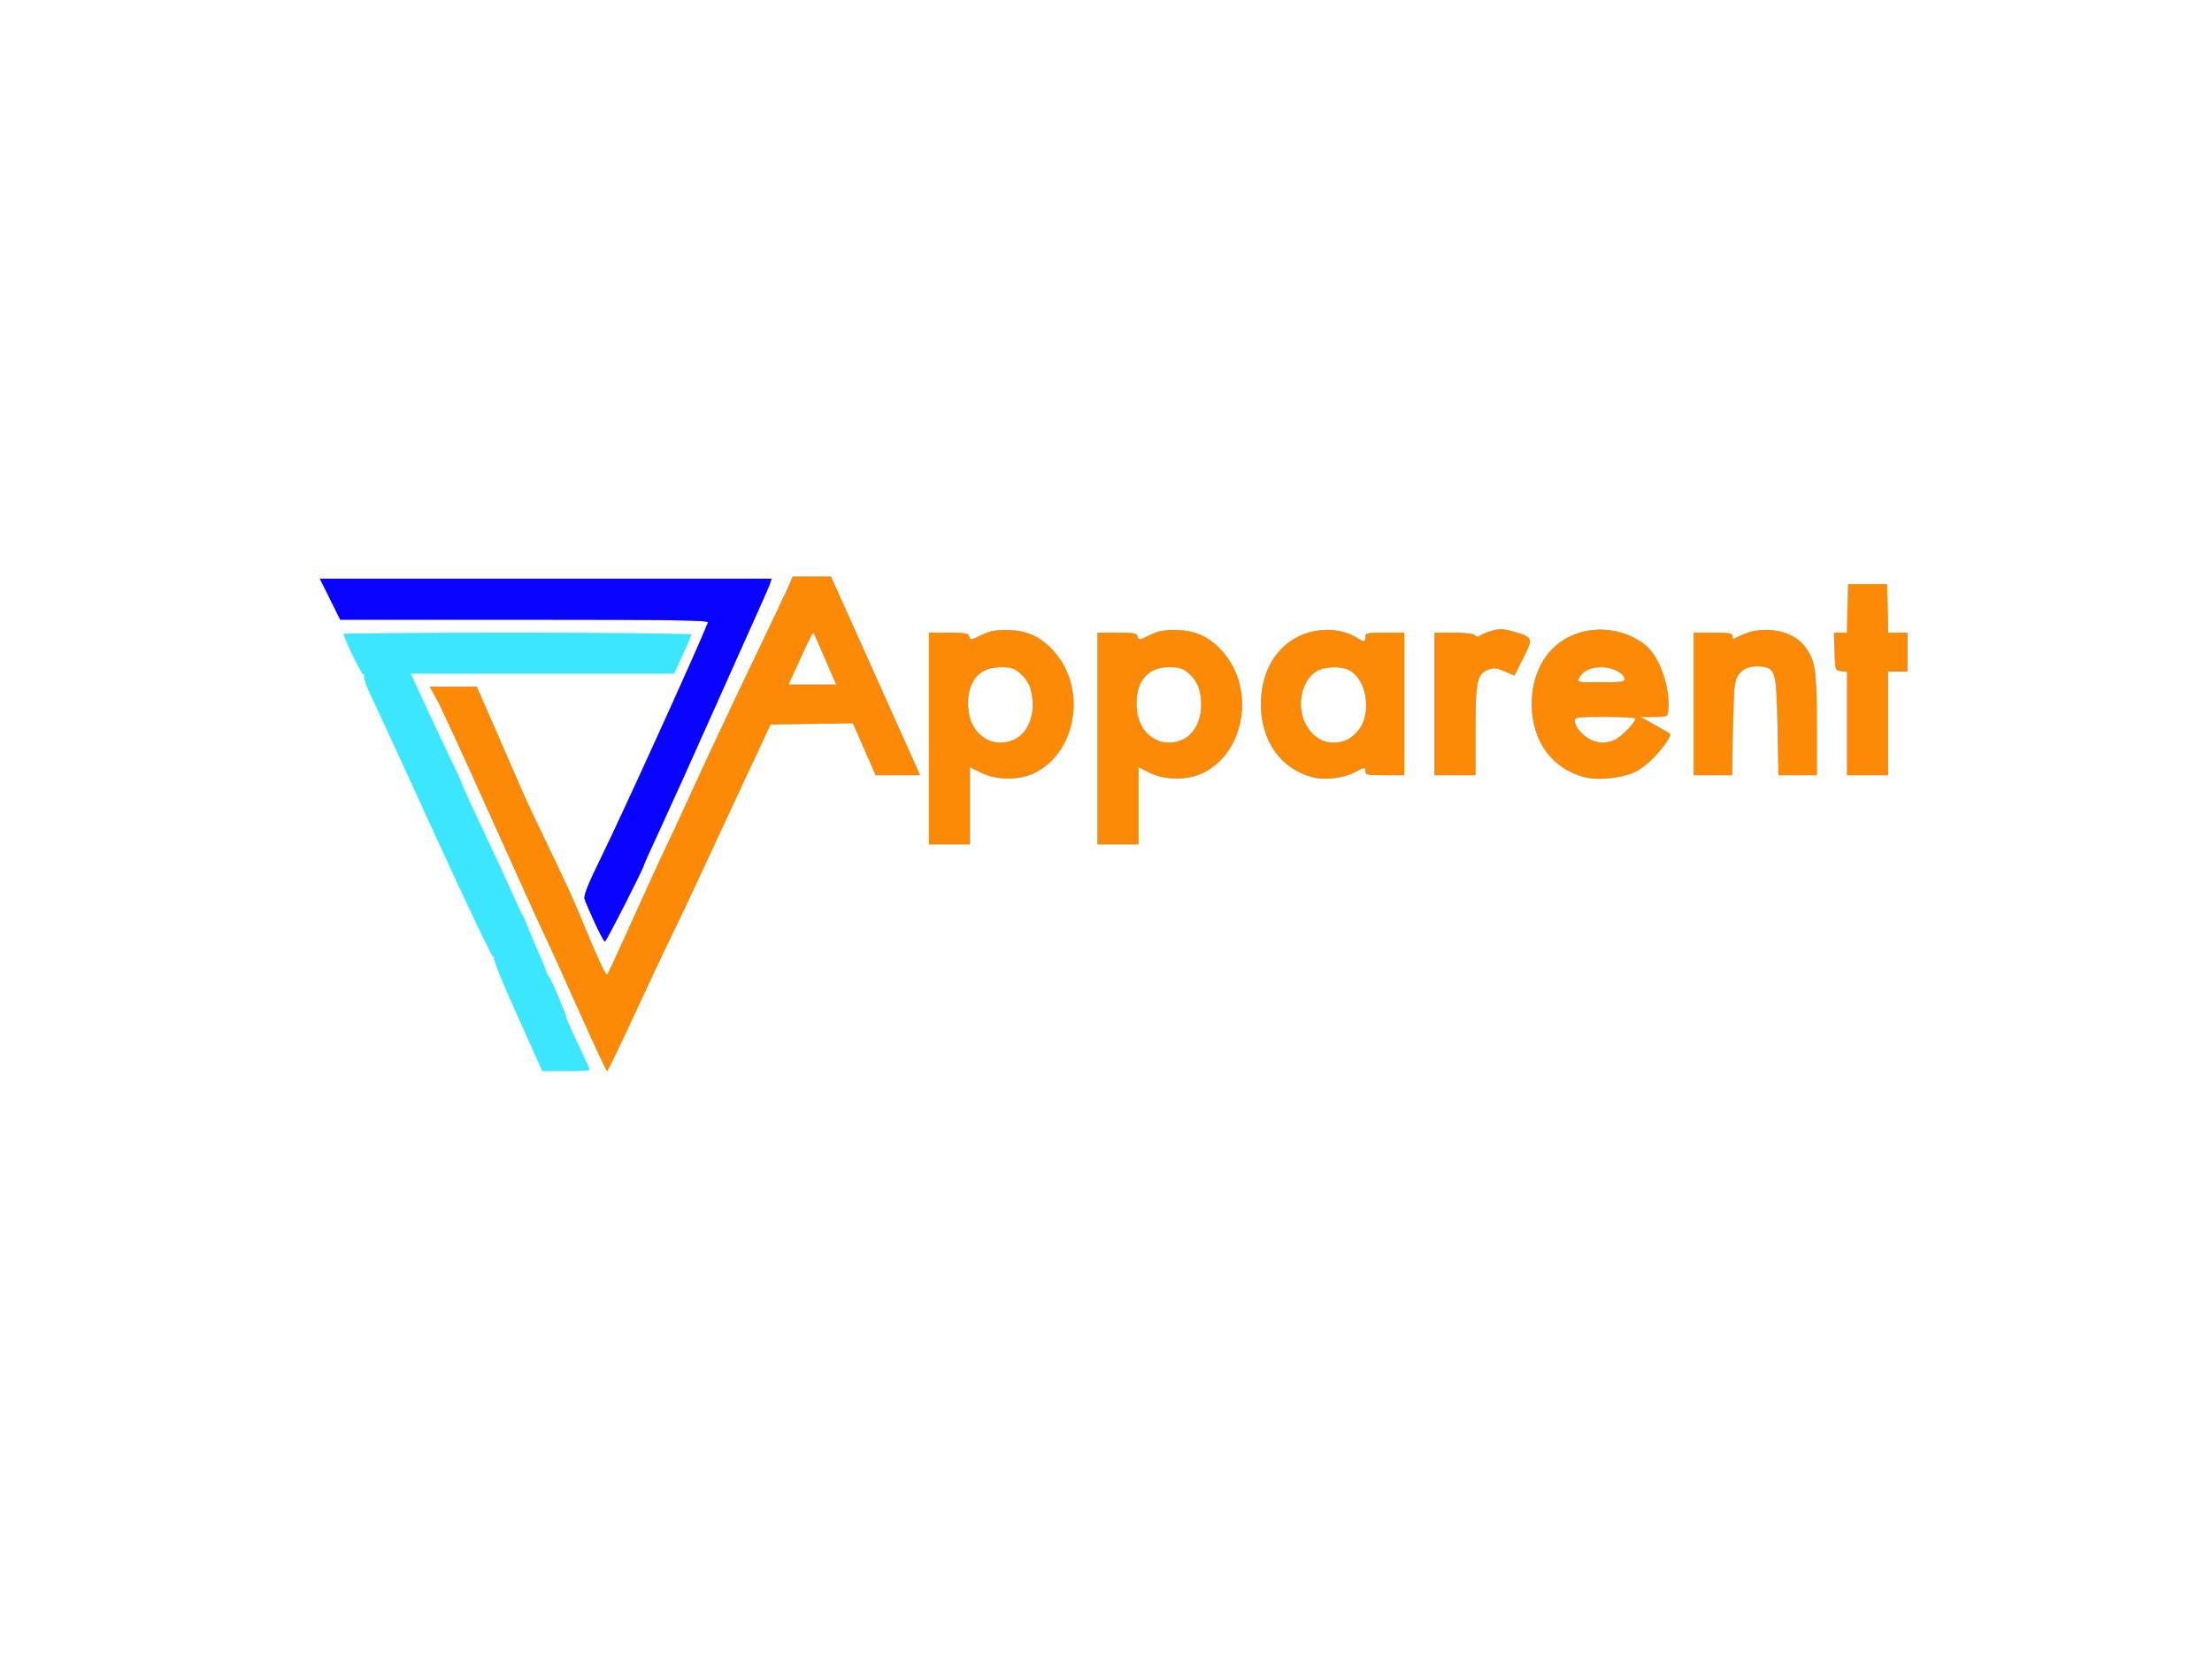
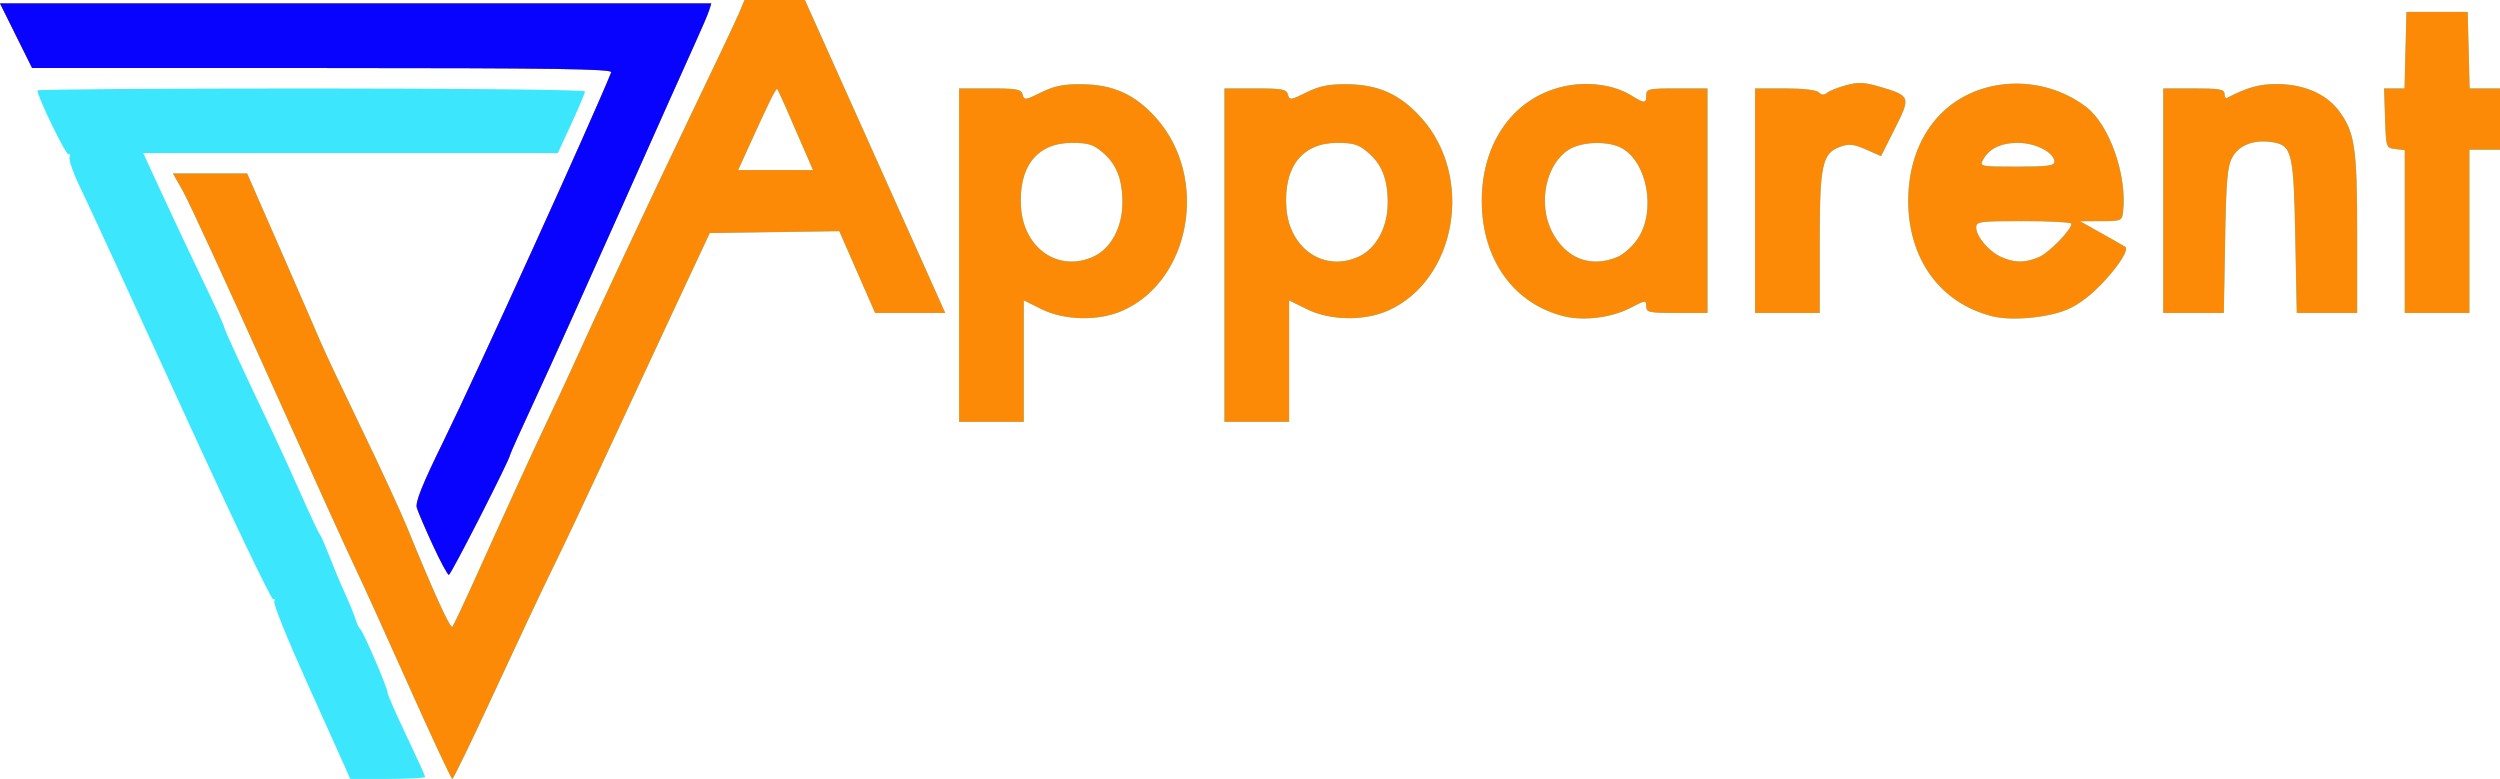
- <svg xmlns="http://www.w3.org/2000/svg" viewBox="0 0 1024 768" height="768" width="1024" version="1.1" id="svg3749">
+ <svg xmlns="http://www.w3.org/2000/svg" viewBox="0 0 734.987 229" height="229" width="734.987" version="1.1" id="svg3749">
  <defs id="defs3753" />
-   <g transform="translate(-5.95553,15.88141)" id="g3759">
+   <g transform="translate(-154.0131,-251)" id="g3759">
    <path id="path3765" d="m 255.546,476.75 c -0.782,-1.788 -5.957,-13.294 -11.5,-25.57 -5.543,-12.276 -9.776,-22.808 -9.408,-23.405 0.369,-0.597 0.252,-0.827 -0.259,-0.511 -0.511,0.316 -12.58,-24.927 -26.821,-56.096 -14.24,-31.168 -27.633,-60.24 -29.762,-64.604 -2.128,-4.364 -3.634,-8.55 -3.345,-9.302 0.289,-0.752 0.157,-1.141 -0.292,-0.863 C 173.48,296.821 165,279.404 165,277.586 165,277.264 201.225,277 245.5,277 c 44.275,0 80.5,0.387 80.5,0.86 0,0.473 -1.796,4.748 -3.992,9.5 L 318.017,296 l -60.944,0 -60.944,0 4.019,8.75 c 3.795,8.264 8.672,18.611 16.444,34.889 1.875,3.927 3.408,7.418 3.408,7.757 0,0.554 4.772,10.873 14.384,31.103 1.829,3.85 5.521,11.95 8.203,18 2.682,6.05 5.114,11.225 5.404,11.5 0.29,0.275 1.573,3.2 2.851,6.5 1.278,3.3 3.357,8.25 4.62,11 1.263,2.75 2.636,6.125 3.052,7.5 0.416,1.375 1.068,2.725 1.449,3 0.864,0.623 8.037,17.343 8.037,18.734 0,0.56 2.475,6.205 5.5,12.545 3.025,6.34 5.5,11.796 5.5,12.124 C 279,479.731 274.043,480 267.984,480 l -11.016,0 -1.422,-3.25 z m 18.481,-24.5 c -6.818,-15.262 -13.924,-30.9 -15.791,-34.75 -1.867,-3.85 -13.299,-29.05 -25.405,-56 -12.106,-26.95 -23.353,-51.362 -24.994,-54.25 l -2.984,-5.25 10.909,0 10.909,0 9.731,22.25 c 5.352,12.238 10.682,24.5 11.845,27.25 1.163,2.75 6.58,14.225 12.038,25.5 5.458,11.275 11.484,24.325 13.39,29 7.862,19.281 12.74,29.978 13.343,29.261 0.352,-0.418 3.482,-7.061 6.956,-14.761 10.802,-23.944 16.159,-35.635 21.076,-46 2.609,-5.5 5.656,-12.025 6.77,-14.5 6.755,-15.003 23.777,-51.287 34.951,-74.5 7.148,-14.85 13.701,-28.688 14.561,-30.75 l 1.564,-3.75 8.876,0 8.876,0 15.821,35.25 c 8.701,19.387 17.983,40.087 20.625,46 l 4.805,10.75 -10.303,0 -10.303,0 -5.263,-12.021 -5.263,-12.021 -19.043,0.271 L 362.683,319.5 350.29,346 c -6.816,14.575 -15.93,34.15 -20.253,43.5 -4.323,9.35 -10.295,21.95 -13.271,28 -2.976,6.05 -10.768,22.587 -17.314,36.75 -6.547,14.162 -12.156,25.75 -12.466,25.75 -0.31,0 -6.141,-12.488 -12.959,-27.75 z m 117.599,-154.5 c -6.422,-14.898 -8.797,-20.254 -9.125,-20.583 -0.35,-0.35 -2.6,4.247 -9.096,18.583 l -2.379,5.25 11.001,0 11.001,0 -1.401,-3.25 z m -110.366,113.5 c -2.217,-4.812 -4.332,-9.746 -4.701,-10.963 -0.492,-1.624 1.587,-6.819 7.805,-19.5 9.951,-20.297 43.902,-94.968 49.349,-108.537 0.399,-0.994 -16.974,-1.25 -84.88,-1.25 l -85.381,0 -4.719,-9.5 -4.719,-9.5 104.561,0 104.561,0 -0.659,2.076 c -0.362,1.142 -2.239,5.529 -4.169,9.75 -1.931,4.221 -11.526,25.674 -21.322,47.674 -9.796,22 -21.226,47.346 -25.398,56.324 C 307.414,376.803 304,384.379 304,384.66 304,385.874 286.594,420 285.975,420 c -0.377,0 -2.499,-3.938 -4.715,-8.75 z M 436,326 l 0,-49 9.094,0 c 7.941,0 9.154,0.23 9.568,1.814 0.443,1.695 0.798,1.653 5.43,-0.639 3.84,-1.901 6.491,-2.443 11.772,-2.41 9.418,0.059 15.835,2.956 22.088,9.972 15.491,17.381 10.262,47.548 -9.803,56.552 -7.004,3.143 -17.097,2.98 -23.899,-0.385 L 455,339.306 l 0,17.847 0,17.847 -9.5,0 -9.5,0 0,-49 z m 39.633,0.37 C 480.677,323.976 484,317.725 484,310.63 c 0,-7.011 -1.746,-11.397 -5.941,-14.927 C 475.391,293.458 473.882,293 469.151,293 c -10.286,0 -15.82,7.078 -14.949,19.119 0.877,12.13 11.298,19.059 21.431,14.25 z M 514,326 l 0,-49 9.094,0 c 7.941,0 9.154,0.23 9.568,1.814 0.443,1.695 0.798,1.653 5.43,-0.639 3.84,-1.901 6.491,-2.443 11.772,-2.41 9.418,0.059 15.835,2.956 22.088,9.972 15.491,17.381 10.262,47.548 -9.803,56.552 -7.004,3.143 -17.097,2.98 -23.899,-0.385 L 533,339.306 l 0,17.847 0,17.847 -9.5,0 -9.5,0 0,-49 z m 39.633,0.37 C 558.677,323.976 562,317.725 562,310.63 c 0,-7.011 -1.746,-11.397 -5.941,-14.927 C 553.391,293.458 551.882,293 547.151,293 c -10.286,0 -15.82,7.078 -14.949,19.119 0.877,12.13 11.298,19.059 21.431,14.25 z m 60.101,17.599 C 599.064,340.289 589.801,327.417 589.648,310.5 589.485,292.506 599.479,278.969 615,276.158 c 6.531,-1.183 13.789,-0.07 18.487,2.834 C 637.531,281.491 638,281.492 638,279 c 0,-1.852 0.667,-2 9,-2 l 9,0 0,33 0,33 -9,0 c -8.26,0 -9,-0.161 -9,-1.952 0,-1.86 -0.229,-1.833 -4.832,0.555 -5.423,2.813 -13.655,3.816 -19.433,2.367 z m 15.731,-17.391 c 1.911,-0.799 4.581,-3.203 6.093,-5.488 5.284,-7.984 2.858,-22.05 -4.557,-26.431 -3.835,-2.266 -11.699,-2.142 -15.615,0.246 -6.862,4.184 -9.337,15.809 -5.137,24.124 4.011,7.941 11.365,10.829 19.216,7.549 z m 110.269,17.396 C 724.424,340.112 715.024,327.188 715.024,310 c 0,-10.302 3.423,-19.38 9.657,-25.614 10.937,-10.937 29.749,-11.787 42.674,-1.928 6.826,5.207 12.06,20.09 10.828,30.793 -0.307,2.667 -0.502,2.75 -6.5,2.765 l -6.184,0.015 6.5,3.638 c 3.575,2.001 6.654,3.76 6.841,3.909 1.049,0.835 -1.649,5.181 -6.406,10.319 -3.486,3.766 -7.23,6.629 -10.513,8.042 -5.785,2.489 -16.498,3.472 -22.188,2.037 z m 13.622,-17.35 C 756.375,325.363 763,318.595 763,316.772 763,316.347 756.7,316 749,316 c -12.996,0 -14,0.134 -14,1.865 0,2.668 3.808,7.143 7.415,8.713 3.987,1.736 6.868,1.748 10.942,0.046 z M 758,298.568 C 758,295.867 752.5,293 747.318,293 c -5.094,0 -8.544,1.684 -10.346,5.051 C 735.968,299.928 736.336,300 746.965,300 755.874,300 758,299.724 758,298.568 Z M 670,310 l 0,-33 8.8,0 c 5.332,0 9.256,0.456 9.958,1.158 0.821,0.821 1.533,0.85 2.45,0.098 0.711,-0.583 3.231,-1.578 5.6,-2.212 3.476,-0.93 5.31,-0.86 9.5,0.358 9.444,2.747 9.532,2.973 4.811,12.361 l -4.091,8.137 -4.389,-1.941 c -3.55,-1.57 -4.971,-1.739 -7.433,-0.88 C 689.709,295.994 689,299.231 689,322.401 L 689,343 l -9.5,0 -9.5,0 0,-33 z m 120,0 0,-33 9,0 c 7.544,0 9,0.256 9,1.583 0,0.871 0.338,1.41 0.75,1.197 6.141,-3.161 9.51,-4.085 14.818,-4.061 7.652,0.034 14.227,2.835 17.874,7.617 C 846.324,289.736 847,294.153 847,319.659 L 847,343 l -8.871,0 -8.871,0 -0.441,-22.389 c -0.494,-25.079 -0.967,-26.966 -6.979,-27.848 -5.272,-0.774 -9.62,0.932 -11.559,4.534 -1.438,2.671 -1.787,6.735 -2.101,24.453 l -0.377,21.25 -8.901,0 -8.901,0 0,-33 z m 71,9.066 0,-23.934 -2.75,-0.316 c -2.741,-0.315 -2.751,-0.346 -3.039,-9.066 l -0.289,-8.75 3.006,0 3.006,0 0.283,-11.25 0.283,-11.25 9,0 9,0 0.283,11.25 0.283,11.25 4.467,0 4.467,0 0,9 0,9 -4.5,0 -4.5,0 0,24 0,24 -9.5,0 -9.5,0 0,-23.934 z" style="fill:#3ce7fd" />
    <path id="path3763" d="m 274.027,452.25 c -6.818,-15.262 -13.924,-30.9 -15.791,-34.75 -1.867,-3.85 -13.299,-29.05 -25.405,-56 -12.106,-26.95 -23.353,-51.362 -24.994,-54.25 l -2.984,-5.25 10.909,0 10.909,0 9.731,22.25 c 5.352,12.238 10.682,24.5 11.845,27.25 1.163,2.75 6.58,14.225 12.038,25.5 5.458,11.275 11.484,24.325 13.39,29 7.862,19.281 12.74,29.978 13.343,29.261 0.352,-0.418 3.482,-7.061 6.956,-14.761 10.802,-23.944 16.159,-35.635 21.076,-46 2.609,-5.5 5.656,-12.025 6.77,-14.5 6.755,-15.003 23.777,-51.287 34.951,-74.5 7.148,-14.85 13.701,-28.688 14.561,-30.75 l 1.564,-3.75 8.876,0 8.876,0 15.821,35.25 c 8.701,19.387 17.983,40.087 20.625,46 l 4.805,10.75 -10.303,0 -10.303,0 -5.263,-12.021 -5.263,-12.021 -19.043,0.271 L 362.683,319.5 350.29,346 c -6.816,14.575 -15.93,34.15 -20.253,43.5 -4.323,9.35 -10.295,21.95 -13.271,28 -2.976,6.05 -10.768,22.587 -17.314,36.75 -6.547,14.162 -12.156,25.75 -12.466,25.75 -0.31,0 -6.141,-12.488 -12.959,-27.75 z m 117.599,-154.5 c -6.422,-14.898 -8.797,-20.254 -9.125,-20.583 -0.35,-0.35 -2.6,4.247 -9.096,18.583 l -2.379,5.25 11.001,0 11.001,0 -1.401,-3.25 z m -110.366,113.5 c -2.217,-4.812 -4.332,-9.746 -4.701,-10.963 -0.492,-1.624 1.587,-6.819 7.805,-19.5 9.951,-20.297 43.902,-94.968 49.349,-108.537 0.399,-0.994 -16.974,-1.25 -84.88,-1.25 l -85.381,0 -4.719,-9.5 -4.719,-9.5 104.561,0 104.561,0 -0.659,2.076 c -0.362,1.142 -2.239,5.529 -4.169,9.75 -1.931,4.221 -11.526,25.674 -21.322,47.674 -9.796,22 -21.226,47.346 -25.398,56.324 C 307.414,376.803 304,384.379 304,384.66 304,385.874 286.594,420 285.975,420 c -0.377,0 -2.499,-3.938 -4.715,-8.75 z M 436,326 l 0,-49 9.094,0 c 7.941,0 9.154,0.23 9.568,1.814 0.443,1.695 0.798,1.653 5.43,-0.639 3.84,-1.901 6.491,-2.443 11.772,-2.41 9.418,0.059 15.835,2.956 22.088,9.972 15.491,17.381 10.262,47.548 -9.803,56.552 -7.004,3.143 -17.097,2.98 -23.899,-0.385 L 455,339.306 l 0,17.847 0,17.847 -9.5,0 -9.5,0 0,-49 z m 39.633,0.37 C 480.677,323.976 484,317.725 484,310.63 c 0,-7.011 -1.746,-11.397 -5.941,-14.927 C 475.391,293.458 473.882,293 469.151,293 c -10.286,0 -15.82,7.078 -14.949,19.119 0.877,12.13 11.298,19.059 21.431,14.25 z M 514,326 l 0,-49 9.094,0 c 7.941,0 9.154,0.23 9.568,1.814 0.443,1.695 0.798,1.653 5.43,-0.639 3.84,-1.901 6.491,-2.443 11.772,-2.41 9.418,0.059 15.835,2.956 22.088,9.972 15.491,17.381 10.262,47.548 -9.803,56.552 -7.004,3.143 -17.097,2.98 -23.899,-0.385 L 533,339.306 l 0,17.847 0,17.847 -9.5,0 -9.5,0 0,-49 z m 39.633,0.37 C 558.677,323.976 562,317.725 562,310.63 c 0,-7.011 -1.746,-11.397 -5.941,-14.927 C 553.391,293.458 551.882,293 547.151,293 c -10.286,0 -15.82,7.078 -14.949,19.119 0.877,12.13 11.298,19.059 21.431,14.25 z m 60.101,17.599 C 599.064,340.289 589.801,327.417 589.648,310.5 589.485,292.506 599.479,278.969 615,276.158 c 6.531,-1.183 13.789,-0.07 18.487,2.834 C 637.531,281.491 638,281.492 638,279 c 0,-1.852 0.667,-2 9,-2 l 9,0 0,33 0,33 -9,0 c -8.26,0 -9,-0.161 -9,-1.952 0,-1.86 -0.229,-1.833 -4.832,0.555 -5.423,2.813 -13.655,3.816 -19.433,2.367 z m 15.731,-17.391 c 1.911,-0.799 4.581,-3.203 6.093,-5.488 5.284,-7.984 2.858,-22.05 -4.557,-26.431 -3.835,-2.266 -11.699,-2.142 -15.615,0.246 -6.862,4.184 -9.337,15.809 -5.137,24.124 4.011,7.941 11.365,10.829 19.216,7.549 z m 110.269,17.396 C 724.424,340.112 715.024,327.188 715.024,310 c 0,-10.302 3.423,-19.38 9.657,-25.614 10.937,-10.937 29.749,-11.787 42.674,-1.928 6.826,5.207 12.06,20.09 10.828,30.793 -0.307,2.667 -0.502,2.75 -6.5,2.765 l -6.184,0.015 6.5,3.638 c 3.575,2.001 6.654,3.76 6.841,3.909 1.049,0.835 -1.649,5.181 -6.406,10.319 -3.486,3.766 -7.23,6.629 -10.513,8.042 -5.785,2.489 -16.498,3.472 -22.188,2.037 z m 13.622,-17.35 C 756.375,325.363 763,318.595 763,316.772 763,316.347 756.7,316 749,316 c -12.996,0 -14,0.134 -14,1.865 0,2.668 3.808,7.143 7.415,8.713 3.987,1.736 6.868,1.748 10.942,0.046 z M 758,298.568 C 758,295.867 752.5,293 747.318,293 c -5.094,0 -8.544,1.684 -10.346,5.051 C 735.968,299.928 736.336,300 746.965,300 755.874,300 758,299.724 758,298.568 Z M 670,310 l 0,-33 8.8,0 c 5.332,0 9.256,0.456 9.958,1.158 0.821,0.821 1.533,0.85 2.45,0.098 0.711,-0.583 3.231,-1.578 5.6,-2.212 3.476,-0.93 5.31,-0.86 9.5,0.358 9.444,2.747 9.532,2.973 4.811,12.361 l -4.091,8.137 -4.389,-1.941 c -3.55,-1.57 -4.971,-1.739 -7.433,-0.88 C 689.709,295.994 689,299.231 689,322.401 L 689,343 l -9.5,0 -9.5,0 0,-33 z m 120,0 0,-33 9,0 c 7.544,0 9,0.256 9,1.583 0,0.871 0.338,1.41 0.75,1.197 6.141,-3.161 9.51,-4.085 14.818,-4.061 7.652,0.034 14.227,2.835 17.874,7.617 C 846.324,289.736 847,294.153 847,319.659 L 847,343 l -8.871,0 -8.871,0 -0.441,-22.389 c -0.494,-25.079 -0.967,-26.966 -6.979,-27.848 -5.272,-0.774 -9.62,0.932 -11.559,4.534 -1.438,2.671 -1.787,6.735 -2.101,24.453 l -0.377,21.25 -8.901,0 -8.901,0 0,-33 z m 71,9.066 0,-23.934 -2.75,-0.316 c -2.741,-0.315 -2.751,-0.346 -3.039,-9.066 l -0.289,-8.75 3.006,0 3.006,0 0.283,-11.25 0.283,-11.25 9,0 9,0 0.283,11.25 0.283,11.25 4.467,0 4.467,0 0,9 0,9 -4.5,0 -4.5,0 0,24 0,24 -9.5,0 -9.5,0 0,-23.934 z" style="fill:#fd8a07" />
    <path id="path3761" d="m 281.26,411.25 c -2.217,-4.812 -4.332,-9.746 -4.701,-10.963 -0.492,-1.624 1.587,-6.819 7.805,-19.5 9.951,-20.297 43.902,-94.968 49.349,-108.537 0.399,-0.994 -16.974,-1.25 -84.88,-1.25 l -85.381,0 -4.719,-9.5 -4.719,-9.5 104.561,0 104.561,0 -0.659,2.076 c -0.362,1.142 -2.239,5.529 -4.169,9.75 -1.931,4.221 -11.526,25.674 -21.322,47.674 -9.796,22 -21.226,47.346 -25.398,56.324 C 307.414,376.803 304,384.379 304,384.66 304,385.874 286.594,420 285.975,420 c -0.377,0 -2.499,-3.938 -4.715,-8.75 z" style="fill:#0803fe" />
  </g>
</svg>
